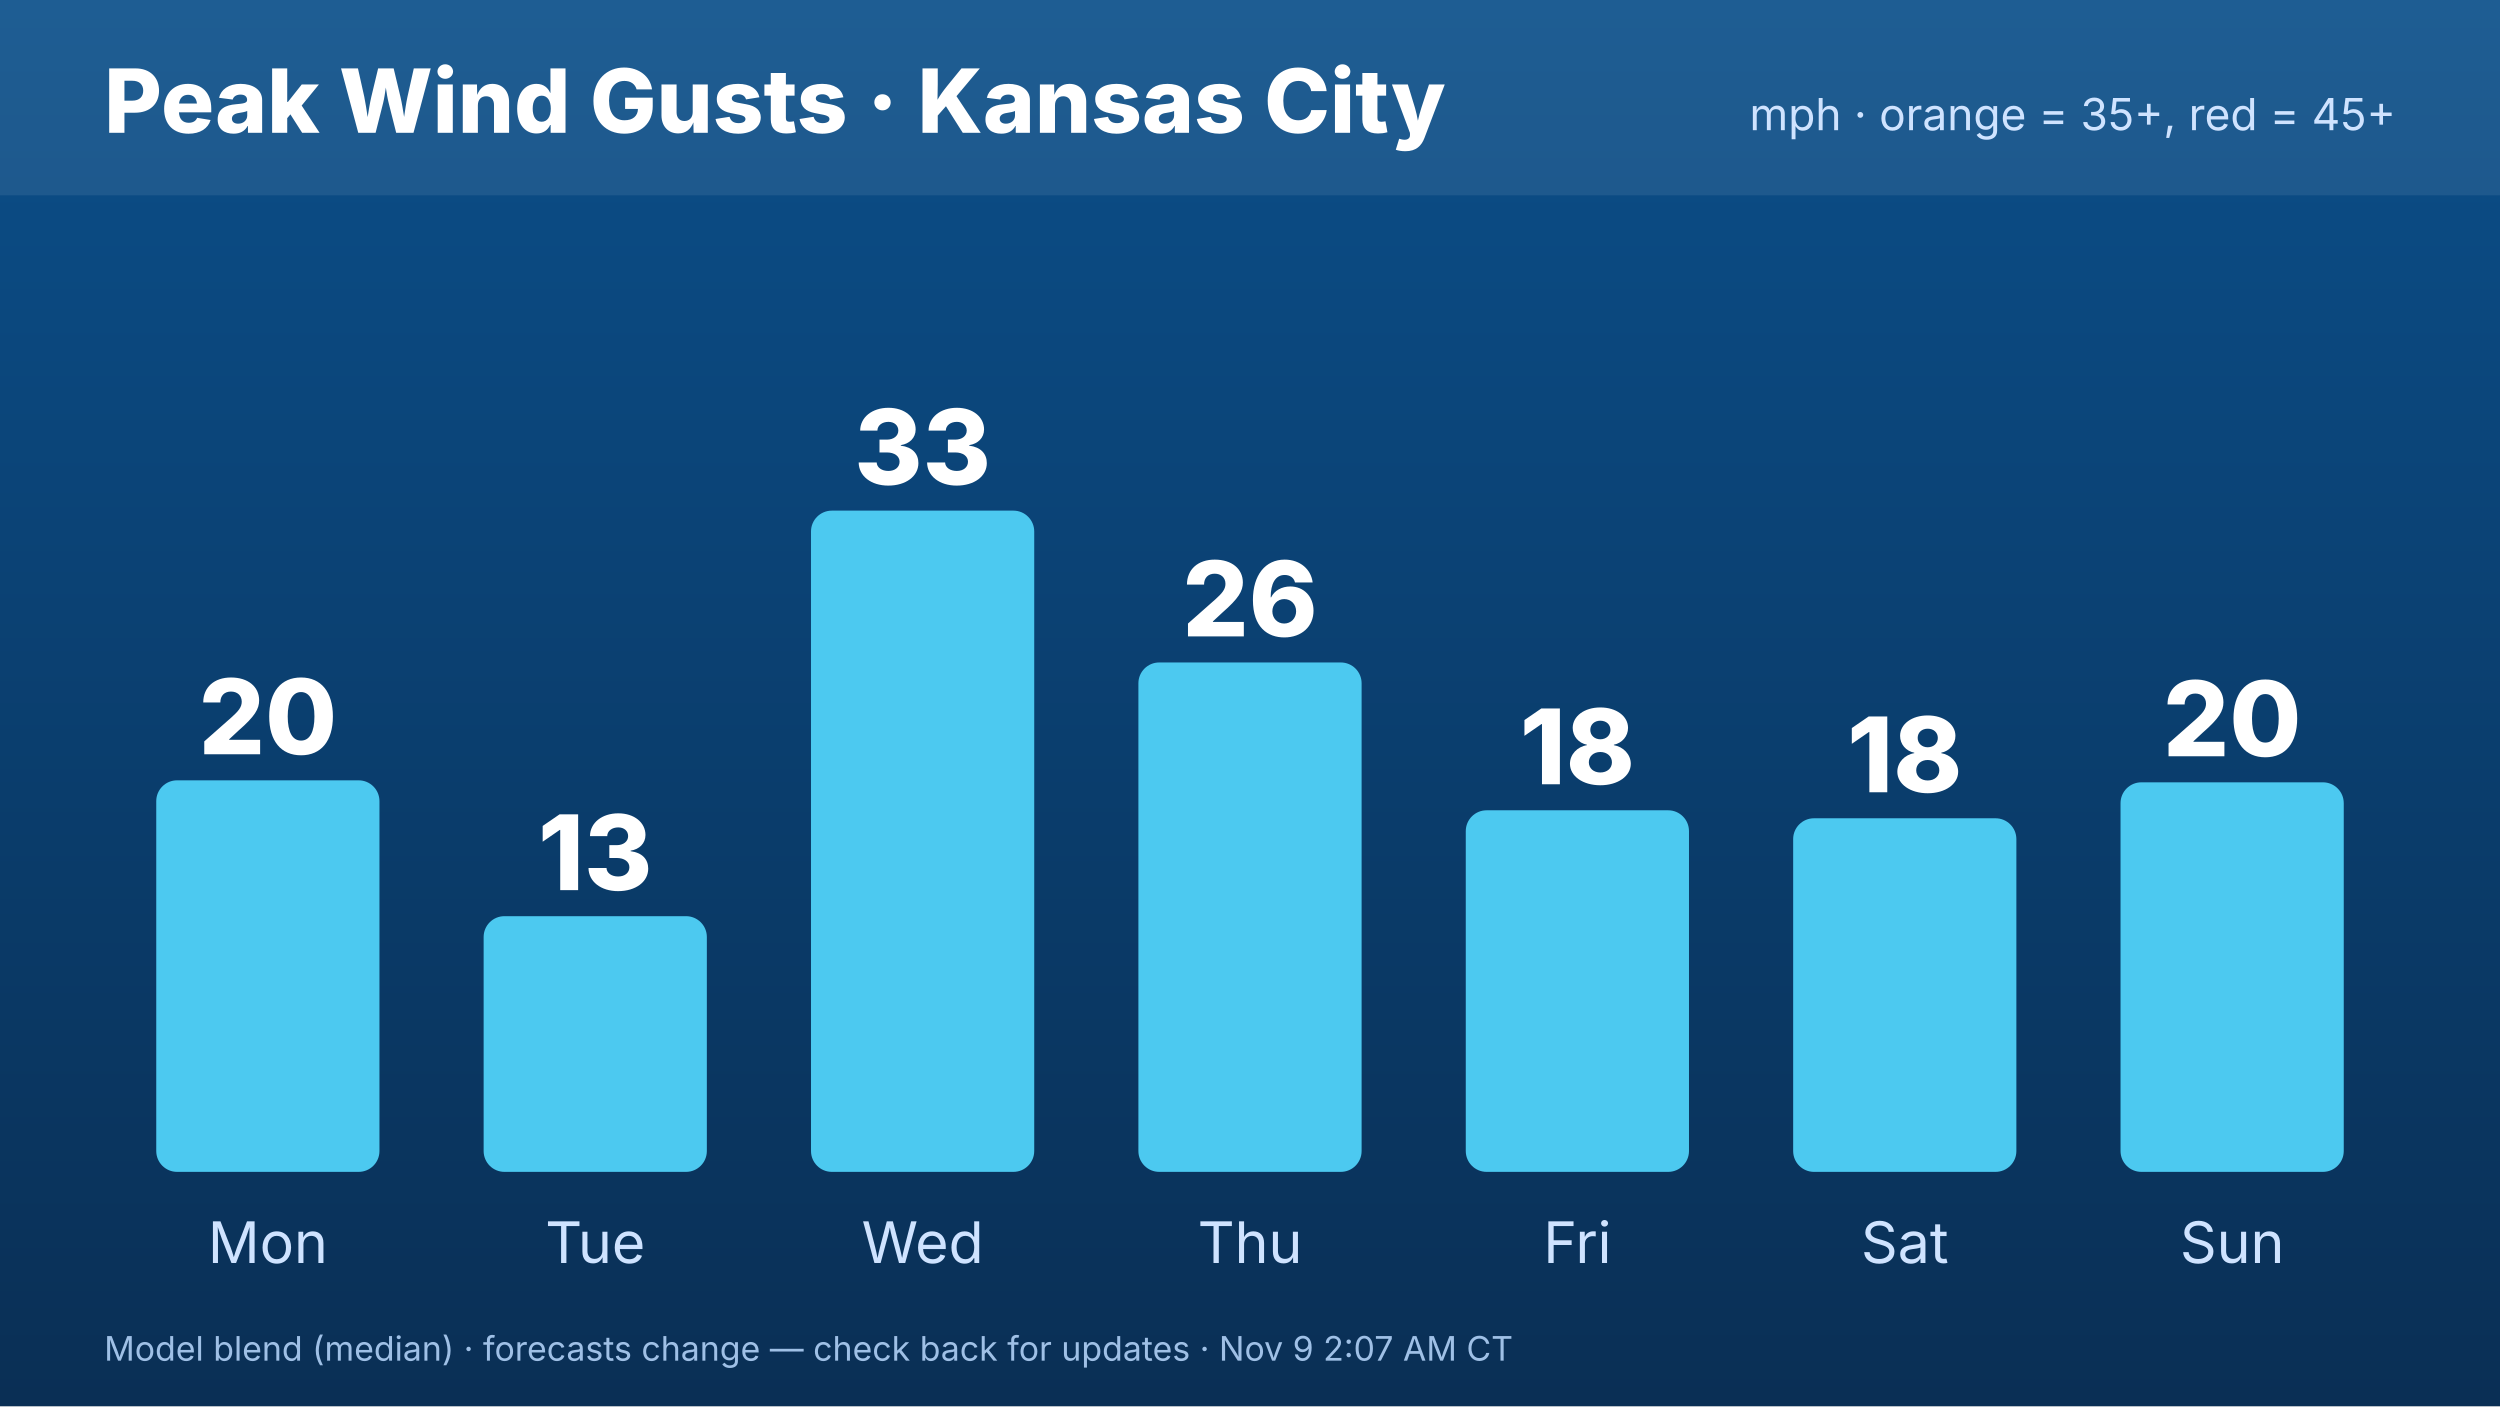
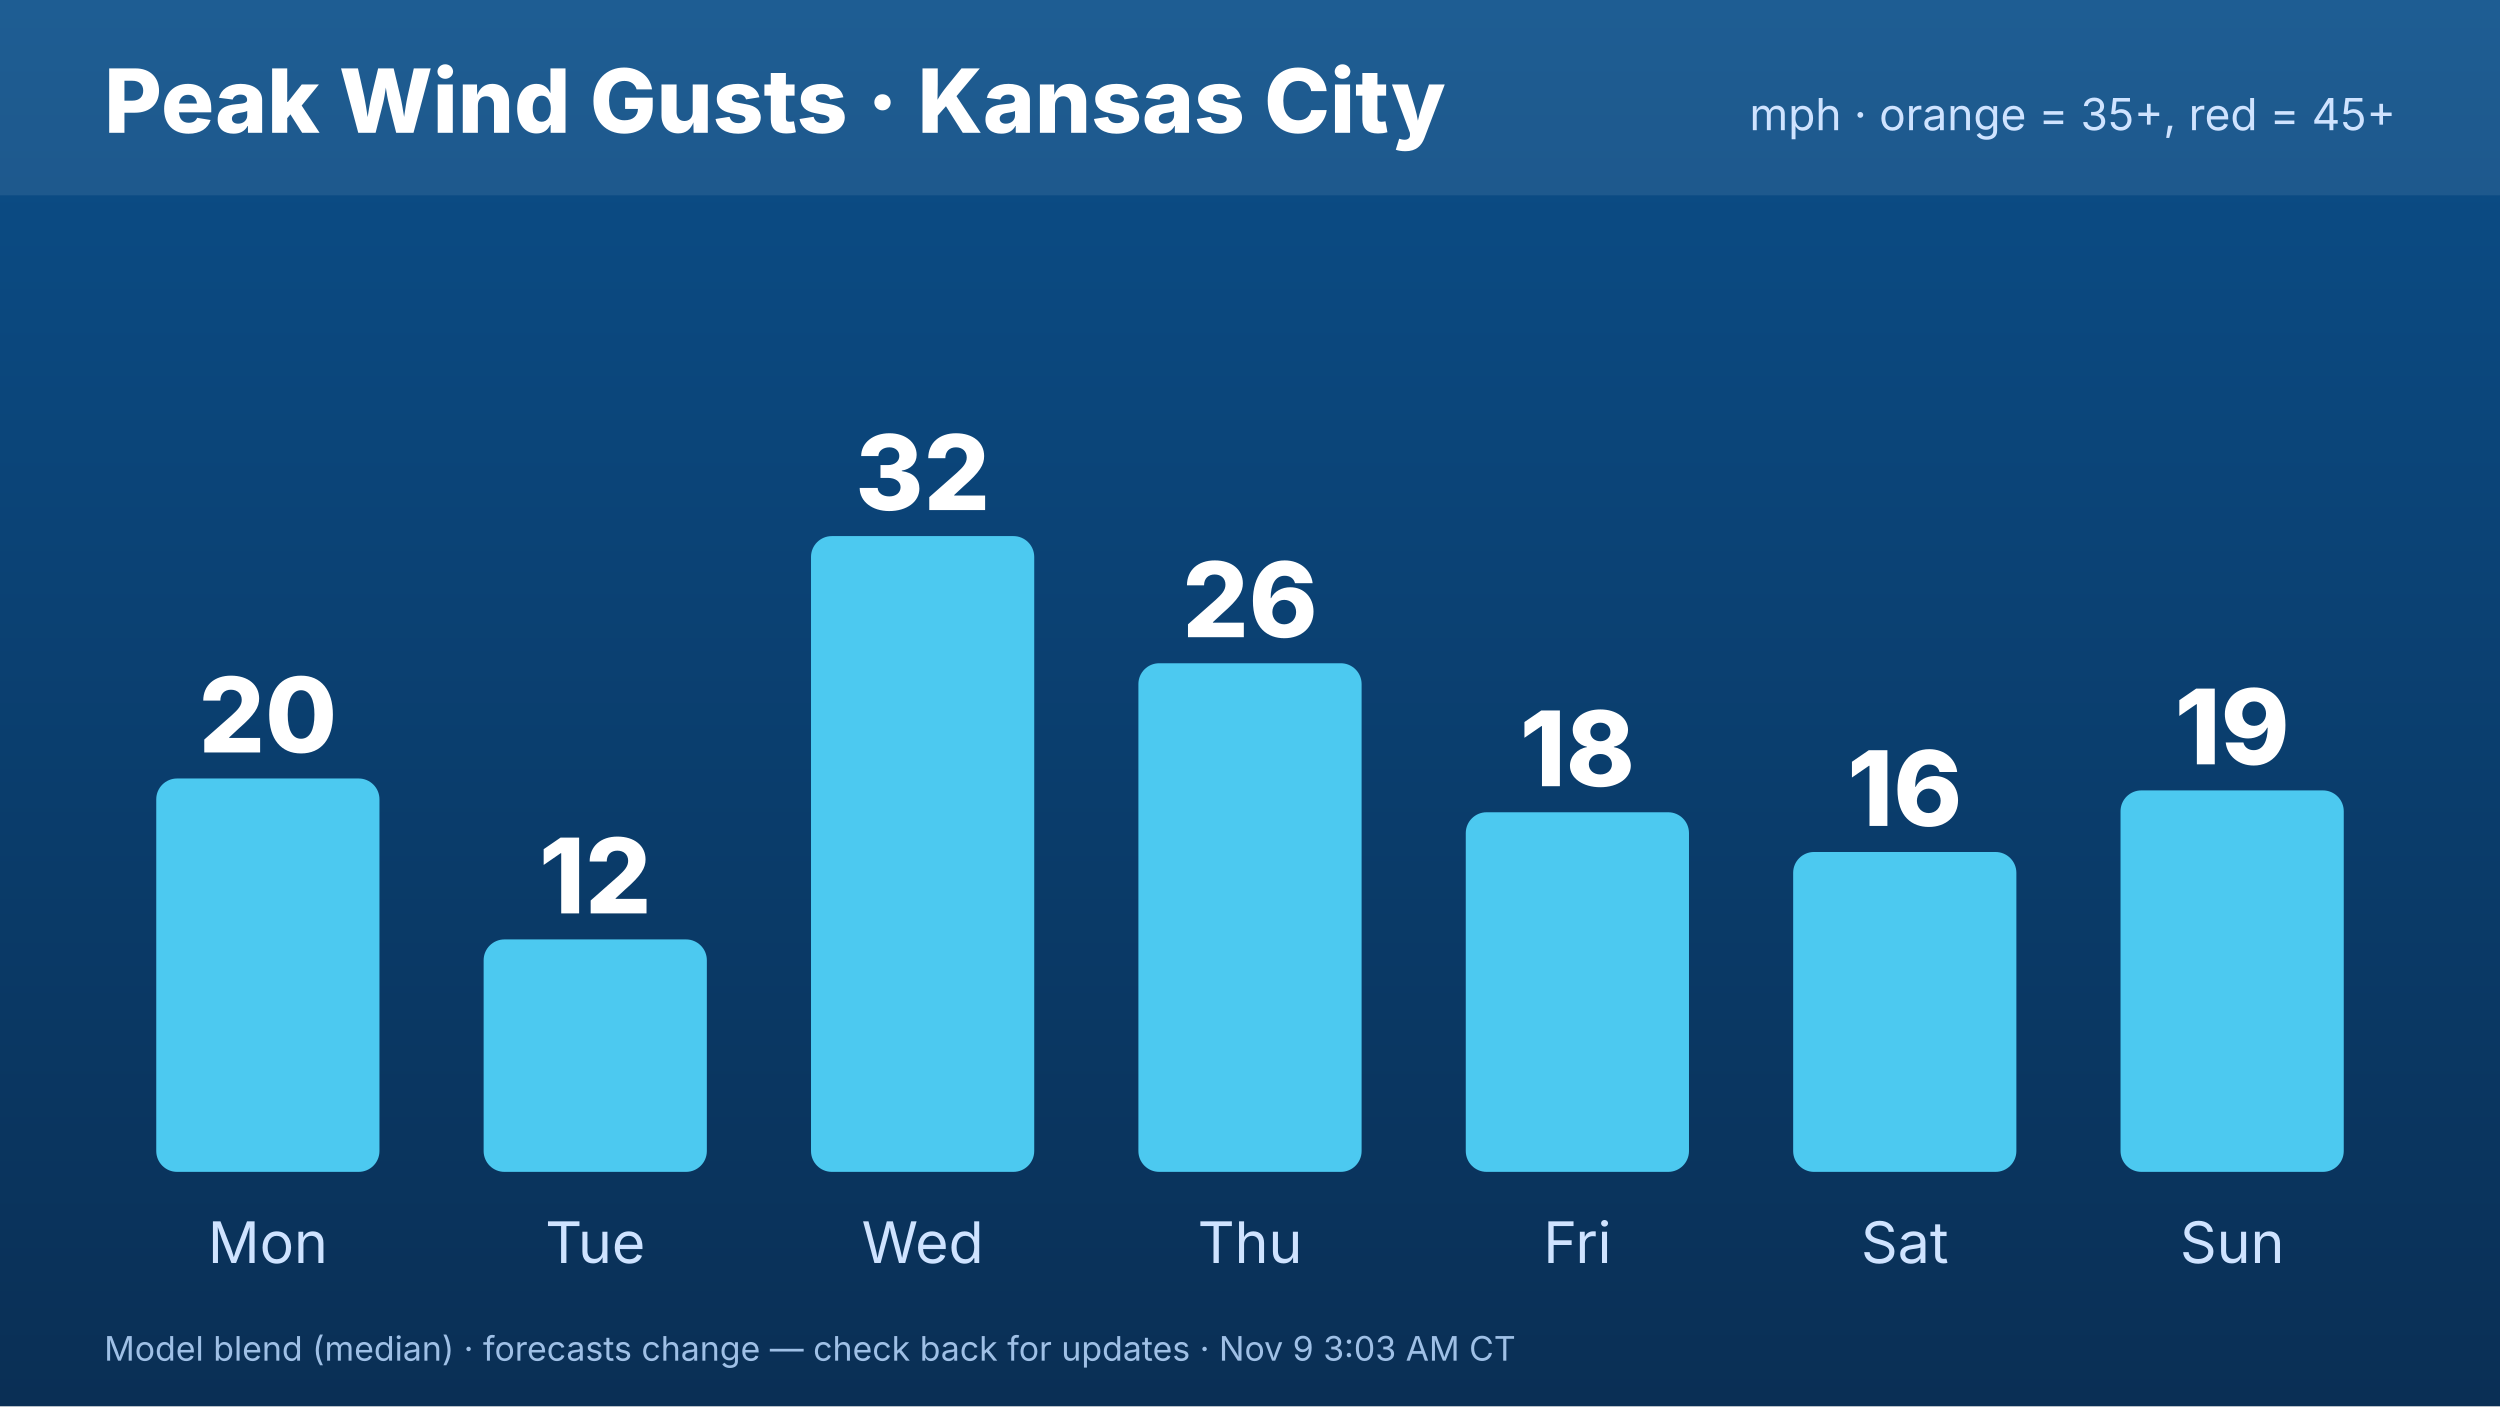
<svg xmlns="http://www.w3.org/2000/svg" width="1920" height="1080" viewBox="0 0 1920 1080" font-family="Inter,Helvetica,Arial,sans-serif">
  <defs>
    <linearGradient id="bg" x1="0" y1="0" x2="0" y2="1">
      <stop offset="0" stop-color="#0b4f8a" />
      <stop offset="1" stop-color="#0a2f55" />
    </linearGradient>
  </defs>
  <rect width="1920" height="1080" fill="url(#bg)" />
  <rect x="0" y="0" width="1920" height="150" fill="#ffffff" opacity=".08" />
  <text x="80" y="102" font-size="68" font-weight="800" fill="#fff">Peak Wind Gusts · Kansas City</text>
  <text x="1840" y="100" font-size="34" fill="#cfe3ff" text-anchor="end">mph · orange = 35+, red = 45+</text>
-   <rect x="120.0" y="599.288" width="171.429" height="300.712" rx="16" fill="#4cc9f0" />
-   <text x="205.714" y="579.288" font-size="80" font-weight="800" fill="#fff" text-anchor="middle">20</text>
+   <rect x="120.0" y="597.875" width="171.429" height="302.125" rx="16" fill="#4cc9f0" />
+   <text x="205.714" y="577.875" font-size="80" font-weight="800" fill="#fff" text-anchor="middle">20</text>
  <text x="205.714" y="970" font-size="44" fill="#cfe3ff" text-anchor="middle">Mon</text>
-   <rect x="371.429" y="703.616" width="171.429" height="196.384" rx="16" fill="#4cc9f0" />
-   <text x="457.143" y="683.616" font-size="80" font-weight="800" fill="#fff" text-anchor="middle">13</text>
+   <rect x="371.429" y="721.471" width="171.429" height="178.529" rx="16" fill="#4cc9f0" />
+   <text x="457.143" y="701.471" font-size="80" font-weight="800" fill="#fff" text-anchor="middle">12</text>
  <text x="457.143" y="970" font-size="44" fill="#cfe3ff" text-anchor="middle">Tue</text>
-   <rect x="622.857" y="392.164" width="171.429" height="507.836" rx="16" fill="#4cc9f0" />
-   <text x="708.571" y="372.164" font-size="80" font-weight="800" fill="#fff" text-anchor="middle">33</text>
+   <rect x="622.857" y="411.717" width="171.429" height="488.283" rx="16" fill="#4cc9f0" />
+   <text x="708.571" y="391.717" font-size="80" font-weight="800" fill="#fff" text-anchor="middle">32</text>
  <text x="708.571" y="970" font-size="44" fill="#cfe3ff" text-anchor="middle">Wed</text>
-   <rect x="874.286" y="508.767" width="171.429" height="391.233" rx="16" fill="#4cc9f0" />
-   <text x="960" y="488.767" font-size="80" font-weight="800" fill="#fff" text-anchor="middle">26</text>
+   <rect x="874.286" y="509.373" width="171.429" height="390.627" rx="16" fill="#4cc9f0" />
+   <text x="960" y="489.373" font-size="80" font-weight="800" fill="#fff" text-anchor="middle">26</text>
  <text x="960" y="970" font-size="44" fill="#cfe3ff" text-anchor="middle">Thu</text>
-   <rect x="1125.714" y="622.301" width="171.429" height="277.699" rx="16" fill="#4cc9f0" />
-   <text x="1211.429" y="602.301" font-size="80" font-weight="800" fill="#fff" text-anchor="middle">18</text>
+   <rect x="1125.714" y="623.815" width="171.429" height="276.185" rx="16" fill="#4cc9f0" />
+   <text x="1211.429" y="603.815" font-size="80" font-weight="800" fill="#fff" text-anchor="middle">18</text>
  <text x="1211.429" y="970" font-size="44" fill="#cfe3ff" text-anchor="middle">Fri</text>
-   <rect x="1377.143" y="628.438" width="171.429" height="271.562" rx="16" fill="#4cc9f0" />
-   <text x="1462.857" y="608.438" font-size="80" font-weight="800" fill="#fff" text-anchor="middle">18</text>
+   <rect x="1377.143" y="654.332" width="171.429" height="245.668" rx="16" fill="#4cc9f0" />
+   <text x="1462.857" y="634.332" font-size="80" font-weight="800" fill="#fff" text-anchor="middle">16</text>
  <text x="1462.857" y="970" font-size="44" fill="#cfe3ff" text-anchor="middle">Sat</text>
-   <rect x="1628.571" y="600.822" width="171.429" height="299.178" rx="16" fill="#4cc9f0" />
-   <text x="1714.286" y="580.822" font-size="80" font-weight="800" fill="#fff" text-anchor="middle">20</text>
+   <rect x="1628.571" y="607.03" width="171.429" height="292.97" rx="16" fill="#4cc9f0" />
+   <text x="1714.286" y="587.03" font-size="80" font-weight="800" fill="#fff" text-anchor="middle">19</text>
  <text x="1714.286" y="970" font-size="44" fill="#cfe3ff" text-anchor="middle">Sun</text>
-   <text x="80" y="1045" font-size="26" fill="#9fc0e6">Model blend (median) · forecasts change — check back for updates · Nov 9 2:07 AM CT</text>
+   <text x="80" y="1045" font-size="26" fill="#9fc0e6">Model blend (median) · forecasts change — check back for updates · Nov 9 3:03 AM CT</text>
</svg>
